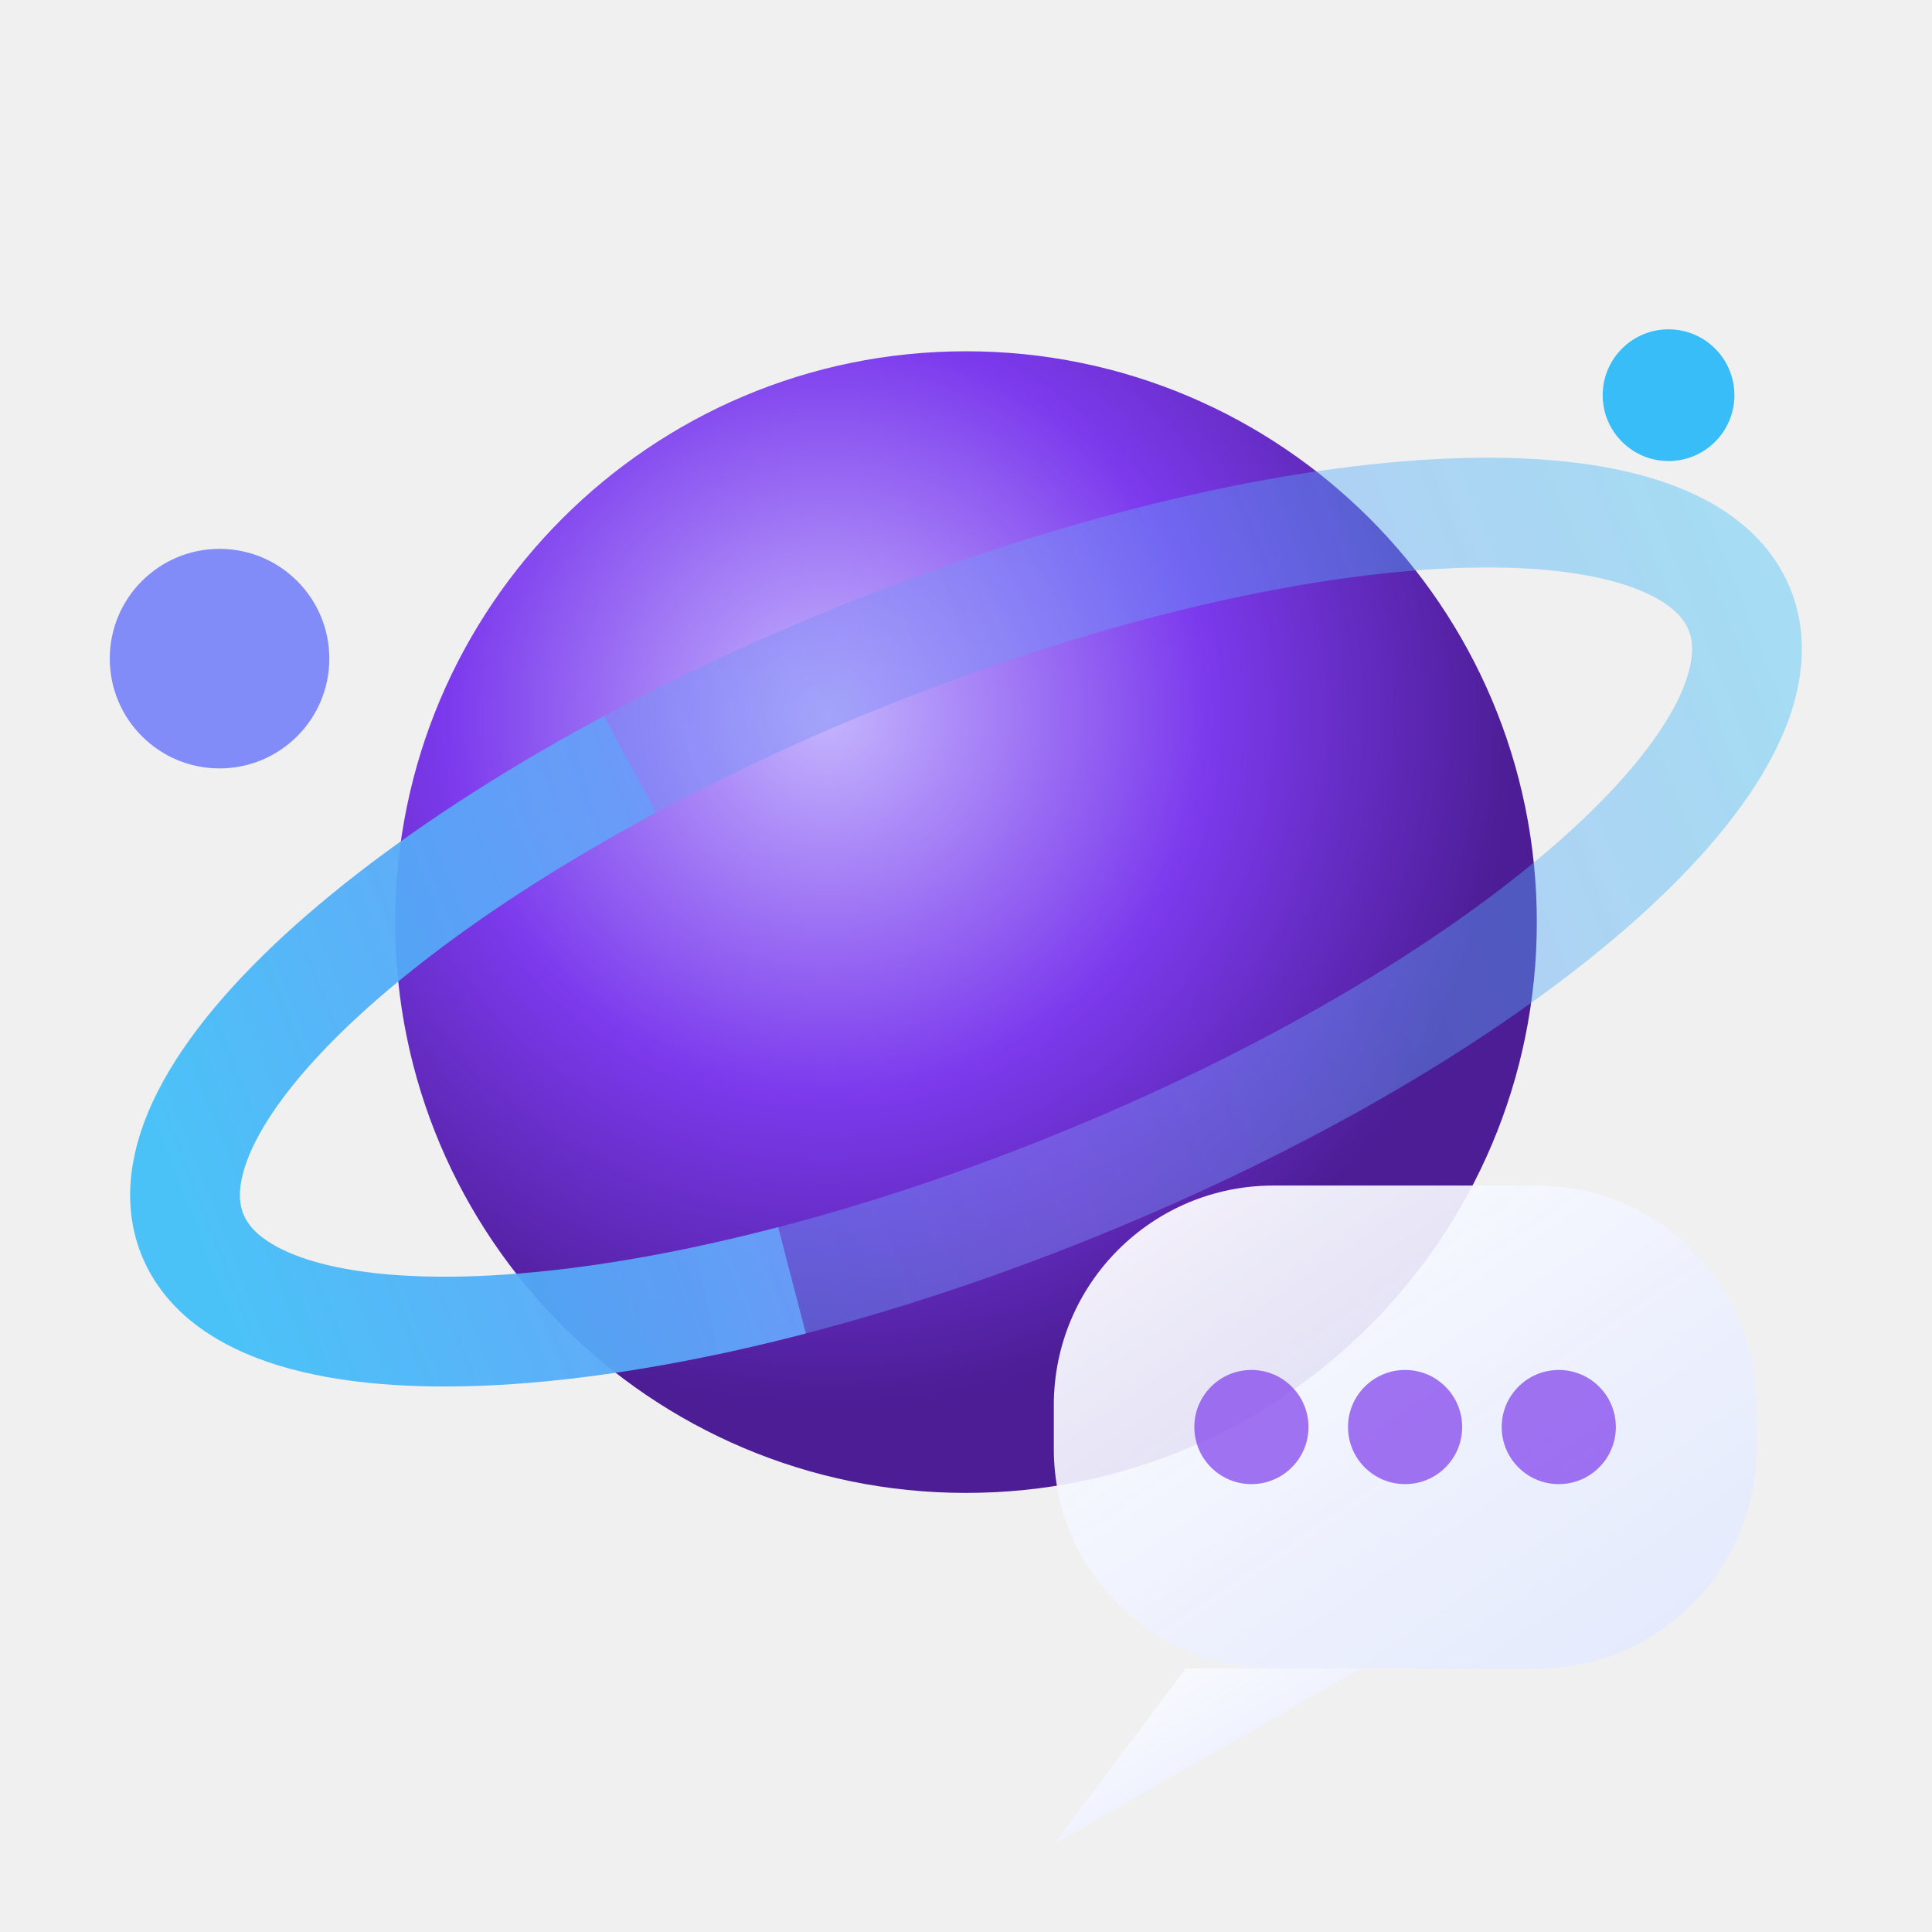
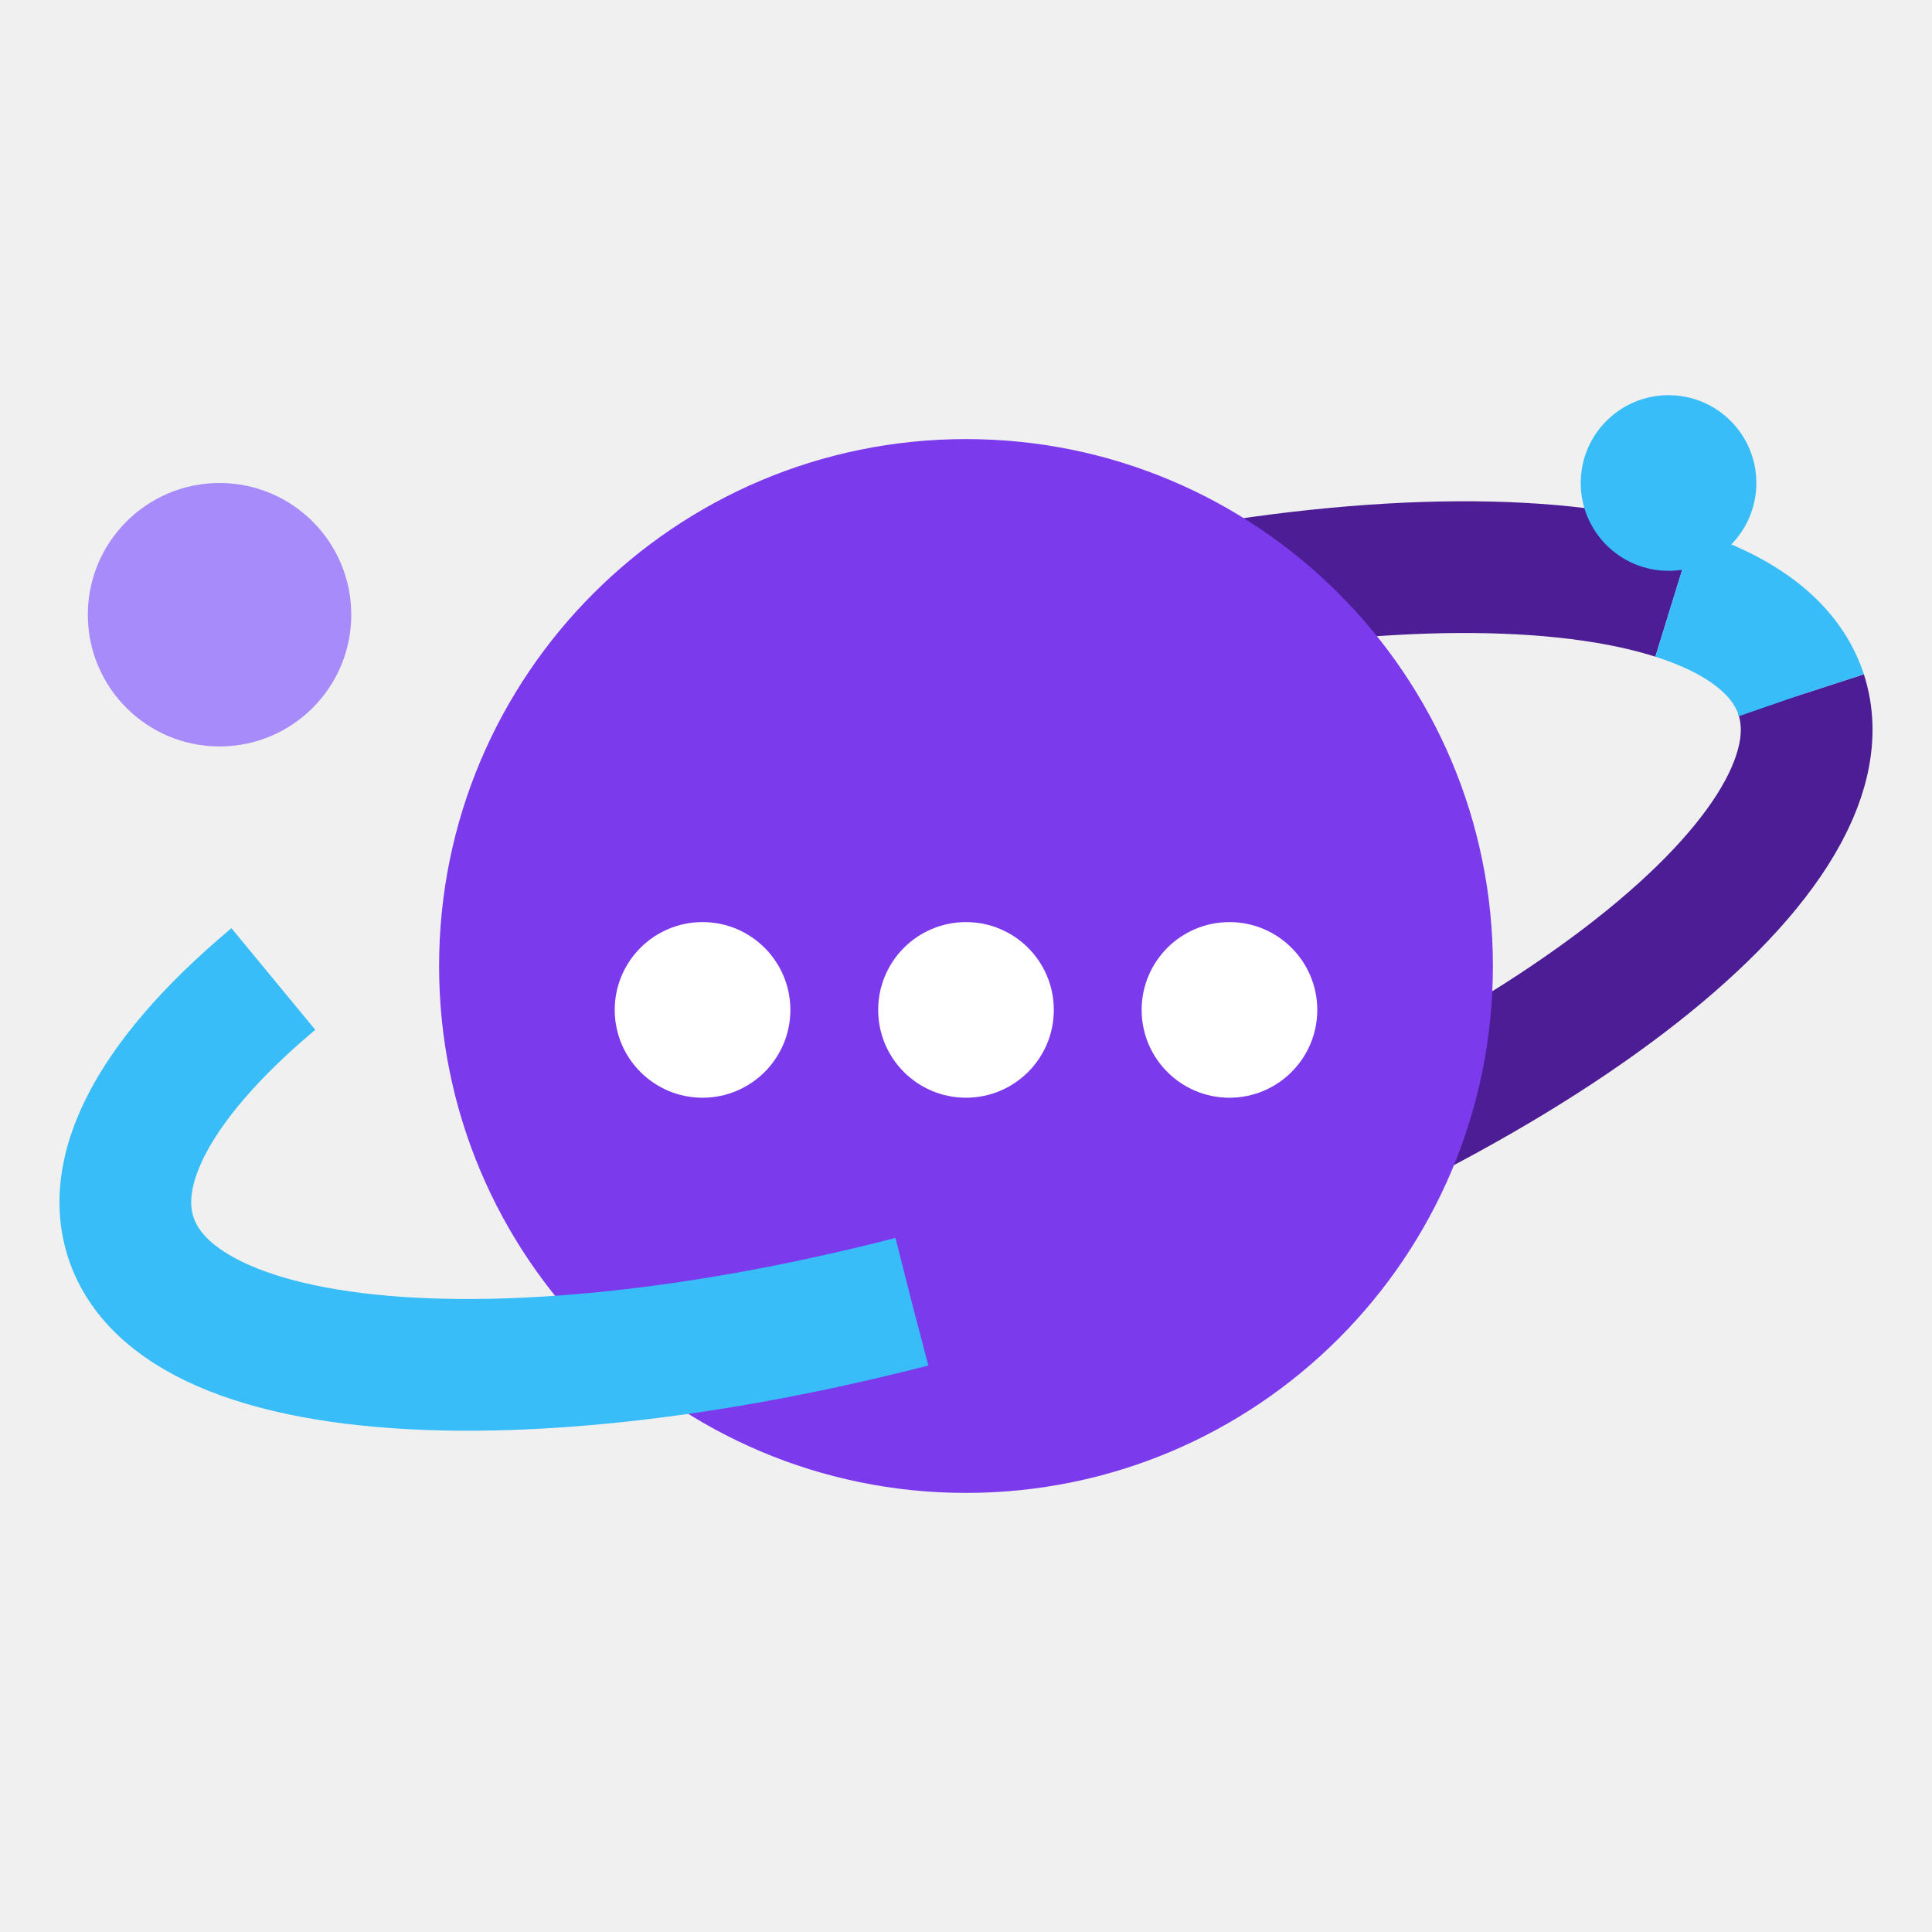
<svg xmlns="http://www.w3.org/2000/svg" viewBox="0 0 44 44" fill="none">
-   <defs>
-     <radialGradient id="planet" cx="38%" cy="32%" r="60%">
-       <stop offset="0%" stop-color="#c4b5fd" />
-       <stop offset="55%" stop-color="#7c3aed" />
-       <stop offset="100%" stop-color="#4c1d95" />
-     </radialGradient>
-     <linearGradient id="ring" x1="0%" y1="0%" x2="100%" y2="0%">
-       <stop offset="0%" stop-color="#38bdf8" stop-opacity="0.9" />
-       <stop offset="50%" stop-color="#818cf8" />
-       <stop offset="100%" stop-color="#38bdf8" stop-opacity="0.9" />
-     </linearGradient>
-     <linearGradient id="bubble" x1="0%" y1="0%" x2="100%" y2="100%">
-       <stop offset="0%" stop-color="#ffffff" stop-opacity="0.95" />
-       <stop offset="100%" stop-color="#e0e7ff" stop-opacity="0.85" />
-     </linearGradient>
-   </defs>
-   <circle cx="22" cy="21" r="13" fill="url(#planet)" />
-   <ellipse cx="22" cy="21" rx="19" ry="6.5" stroke="url(#ring)" stroke-width="2.5" fill="none" opacity="0.45" stroke-dasharray="30 28" transform="rotate(-22 22 21)" />
-   <ellipse cx="22" cy="21" rx="19" ry="6.5" stroke="url(#ring)" stroke-width="2.5" fill="none" stroke-dasharray="30 28" stroke-dashoffset="30" transform="rotate(-22 22 21)" />
-   <rect x="24" y="27" width="16" height="11" rx="5" fill="url(#bubble)" />
-   <path d="M27 38 L24 42 L31 38" fill="url(#bubble)" />
-   <circle cx="28.5" cy="32.5" r="1.3" fill="#7c3aed" opacity="0.7" />
-   <circle cx="32" cy="32.5" r="1.3" fill="#7c3aed" opacity="0.7" />
-   <circle cx="35.5" cy="32.5" r="1.3" fill="#7c3aed" opacity="0.7" />
-   <circle cx="5" cy="15" r="2.5" fill="#818cf8" />
-   <circle cx="38" cy="9" r="1.5" fill="#38bdf8" />
+   <ellipse cx="22" cy="22" rx="20" ry="7" stroke="#4c1d95" stroke-width="3" fill="none" stroke-dasharray="26 34" transform="rotate(-18 22 22)" />
+   <circle cx="22" cy="22" r="12" fill="#7c3aed" />
+   <ellipse cx="22" cy="22" rx="20" ry="7" stroke="#38bdf8" stroke-width="3" fill="none" stroke-dasharray="26 34" stroke-dashoffset="34" transform="rotate(-18 22 22)" />
+   <circle cx="16" cy="23" r="2" fill="white" />
+   <circle cx="22" cy="23" r="2" fill="white" />
+   <circle cx="28" cy="23" r="2" fill="white" />
+   <circle cx="5" cy="14" r="3" fill="#a78bfa" />
+   <circle cx="38" cy="11" r="2" fill="#38bdf8" />
</svg>
